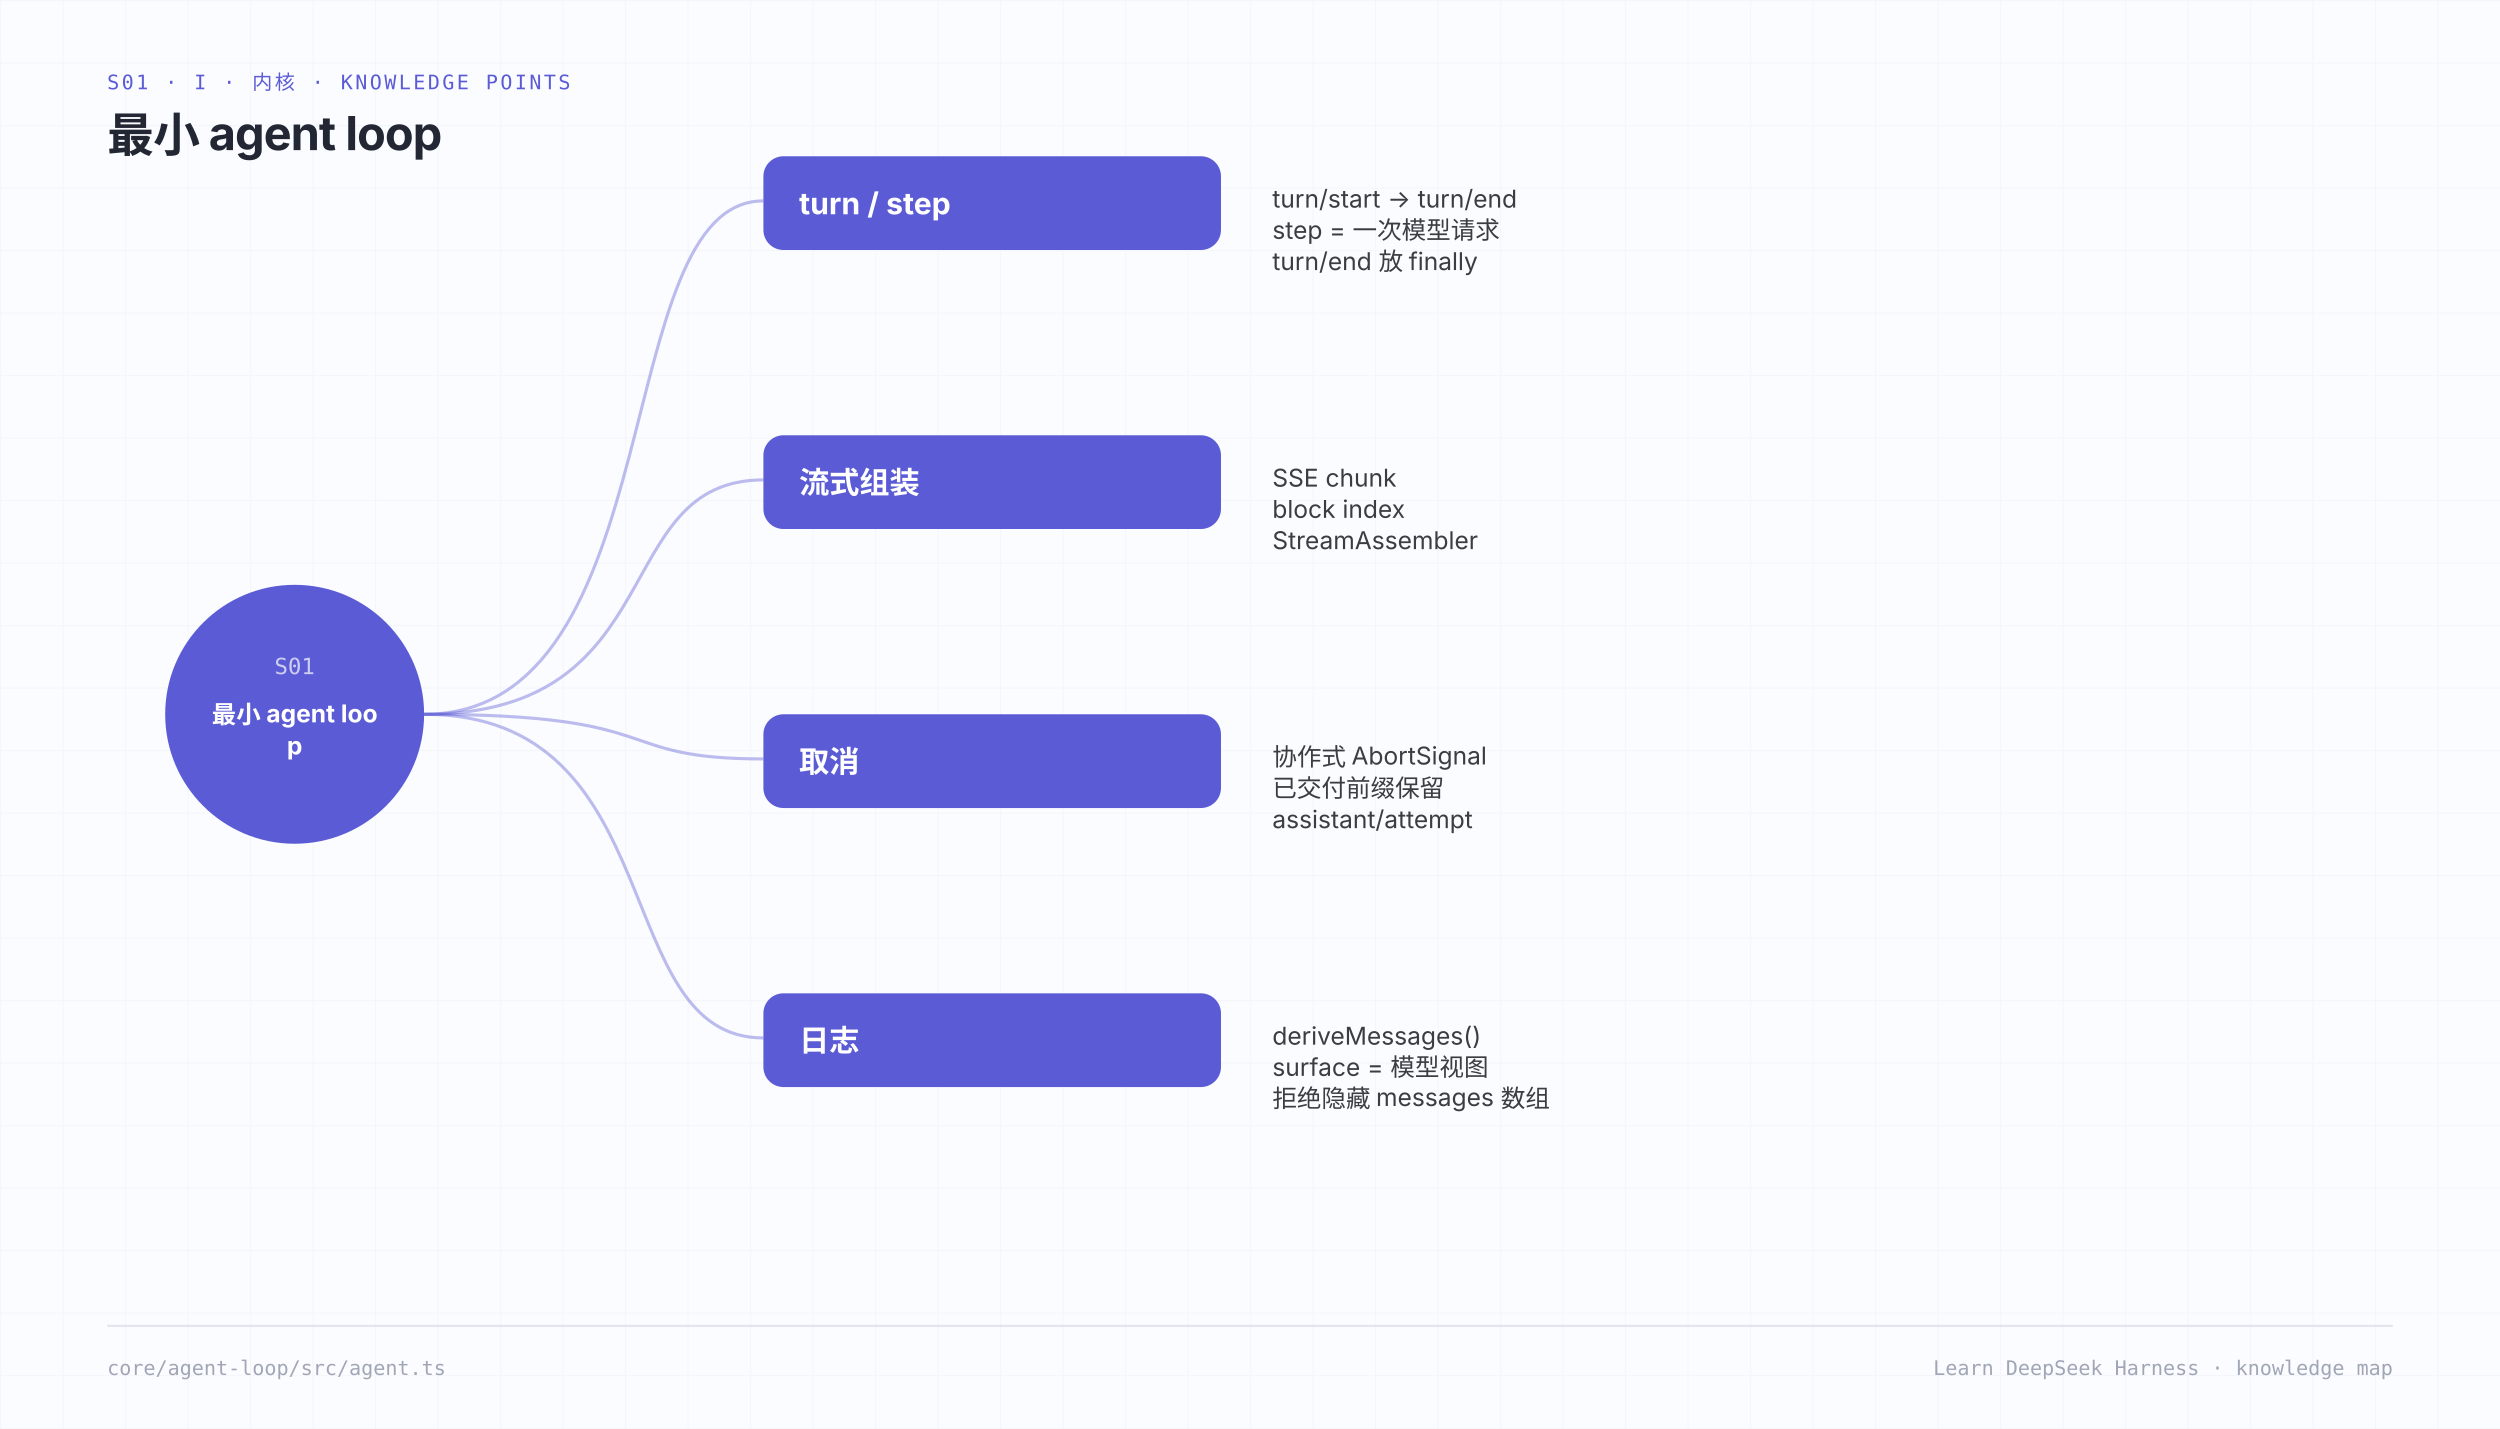
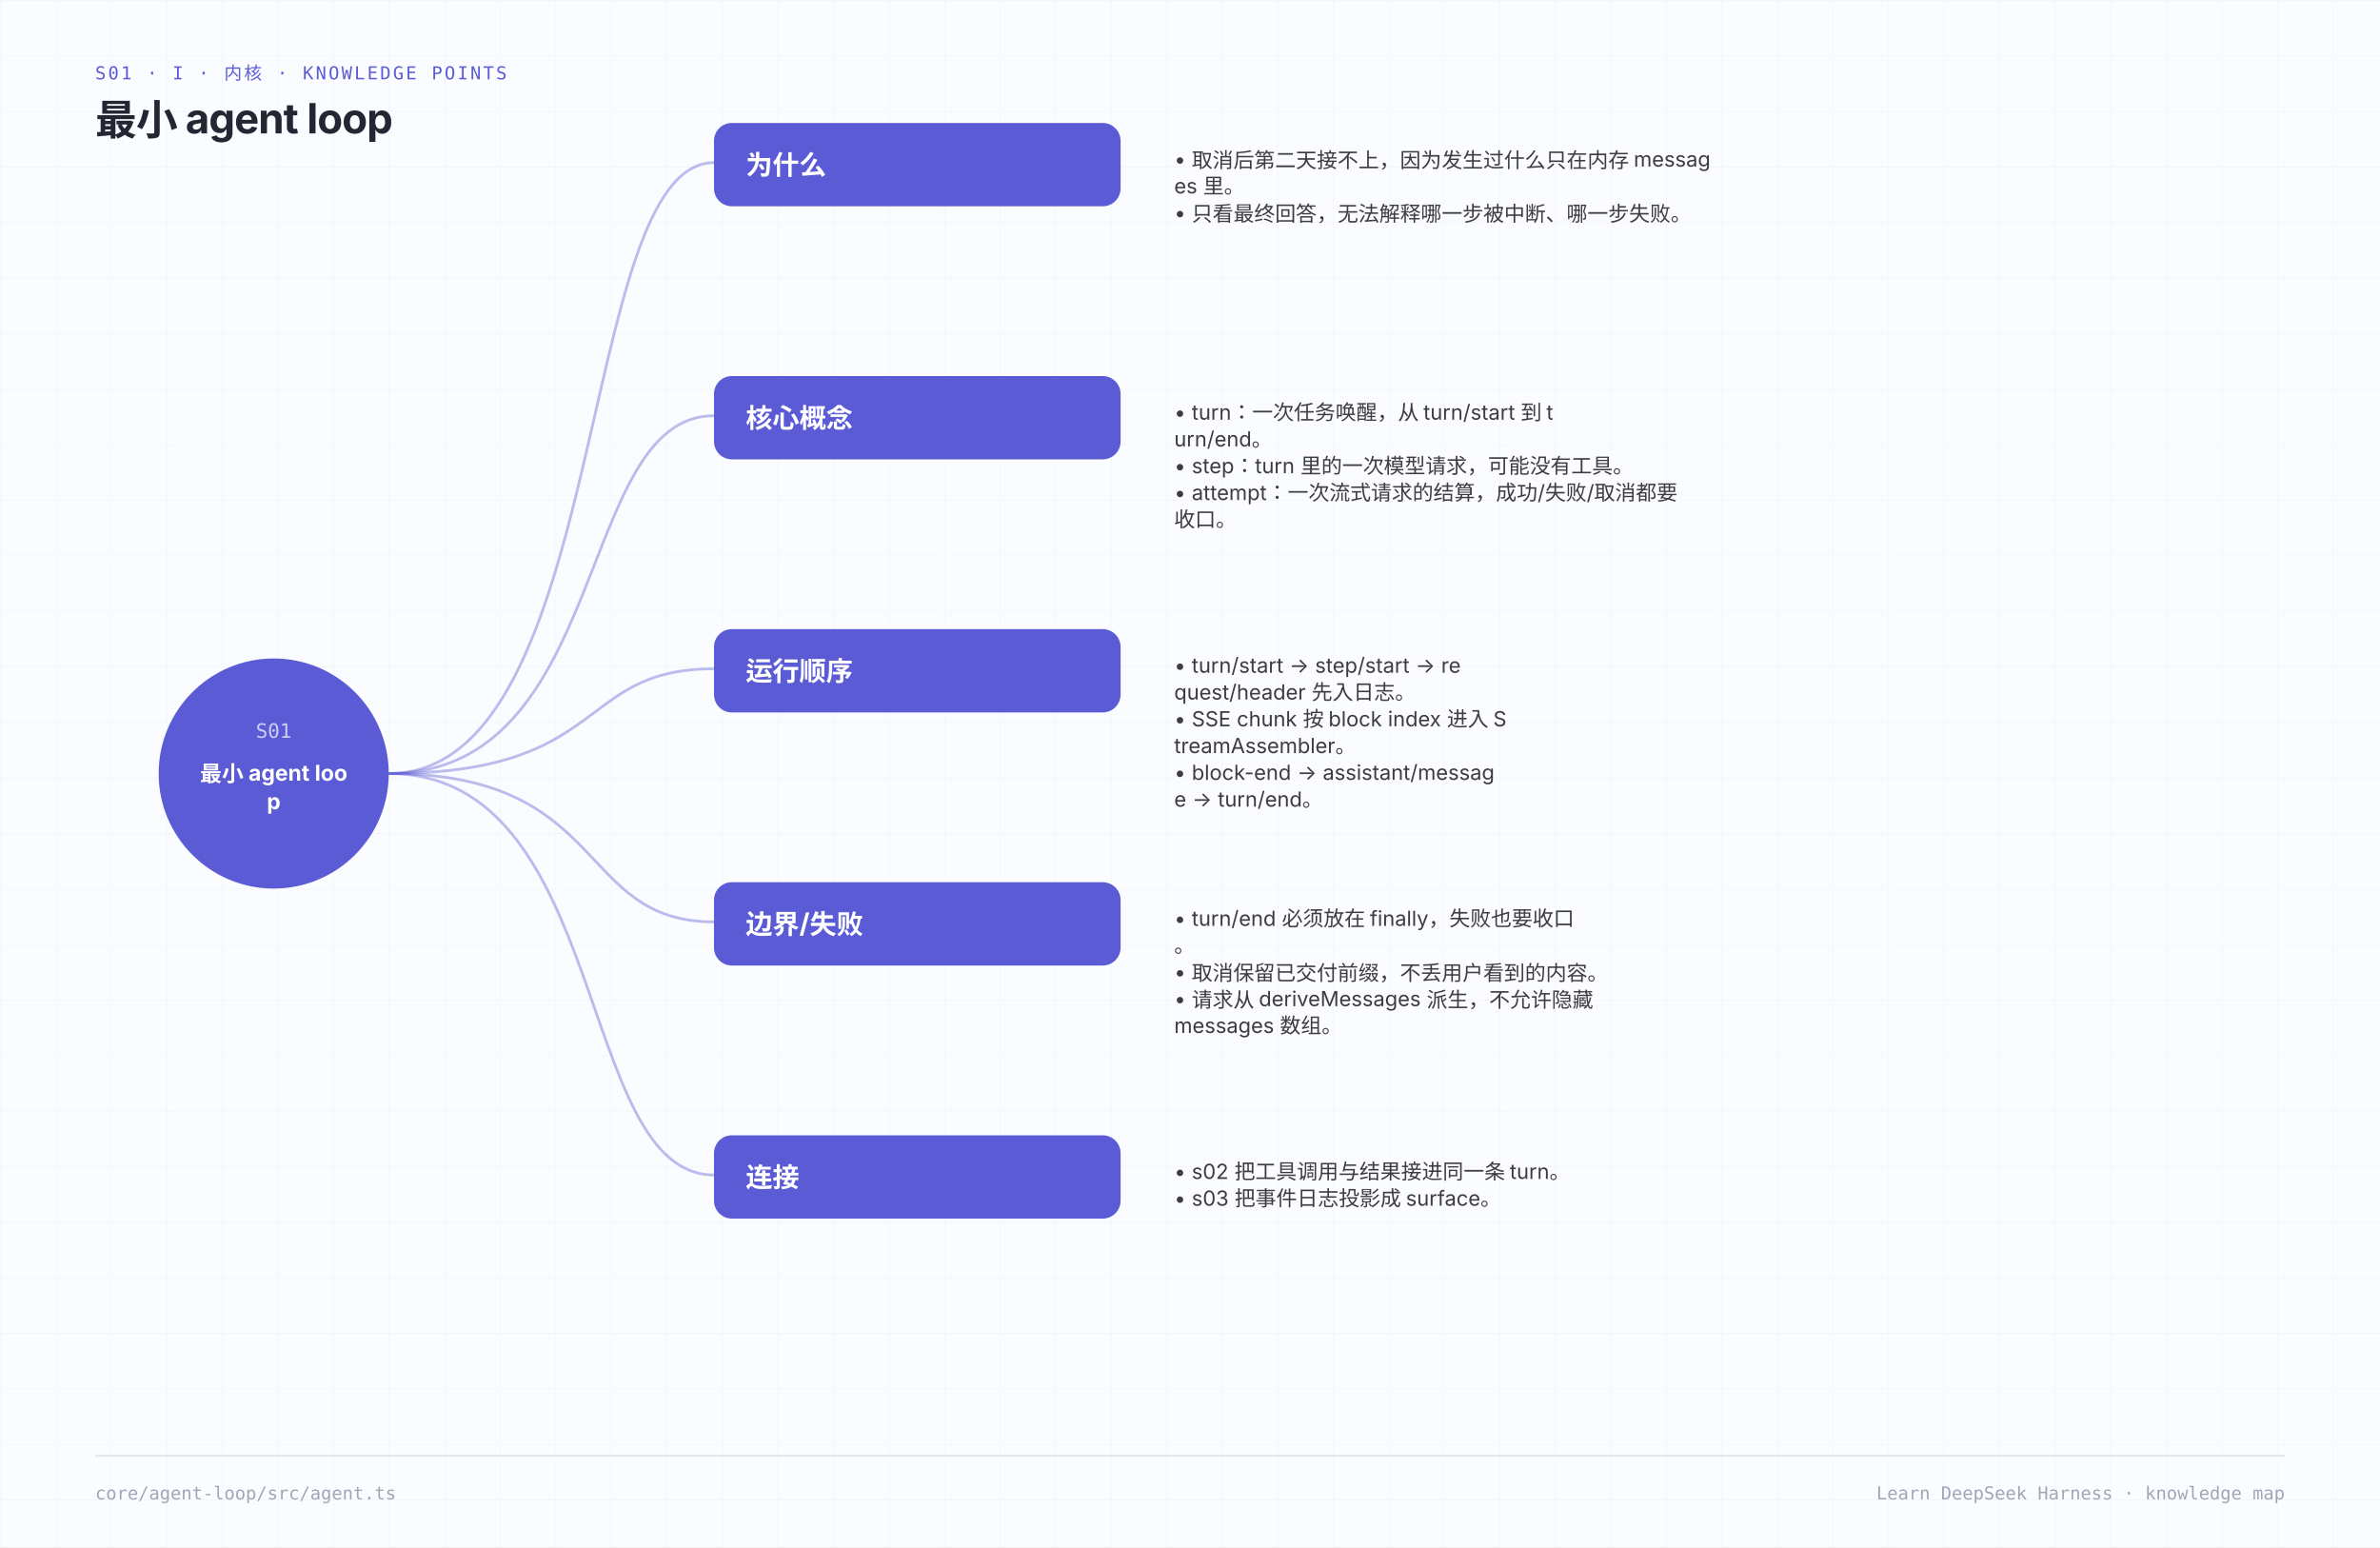
- <svg xmlns="http://www.w3.org/2000/svg" width="1120" height="640" viewBox="0 0 1120 640" role="img" aria-labelledby="title">
+ <svg xmlns="http://www.w3.org/2000/svg" width="1200" height="780" viewBox="0 0 1200 780" role="img" aria-labelledby="title">
  <defs>
    <pattern id="g" width="28" height="28" patternUnits="userSpaceOnUse">
      <path d="M28 0H0V28" fill="none" stroke="#303a63" stroke-opacity=".035" />
    </pattern>
  </defs>
-   <rect width="1120" height="640" fill="#fbfcff" />
-   <rect width="1120" height="640" fill="url(#g)" />
+   <rect width="1200" height="780" fill="#fbfcff" />
+   <rect width="1200" height="780" fill="url(#g)" />
  <text x="48" y="40" font-size="9" letter-spacing=".12em" fill="#5b5bd6" font-family="SFMono-Regular,Consolas,monospace">S01 · I · 内核 · KNOWLEDGE POINTS</text>
  <text x="48" y="68" font-size="21" font-weight="750" fill="#222733" letter-spacing="-.02em" font-family="-apple-system,BlinkMacSystemFont,'Segoe UI','Noto Sans SC',sans-serif">最小 agent loop</text>
-   <circle cx="132" cy="320" r="58" fill="#5b5bd6" />
-   <text x="132" y="302" text-anchor="middle" font-size="10" fill="rgba(255,255,255,.7)" font-family="SFMono-Regular,Consolas,monospace">S01</text>
-   <text x="132" y="324" font-size="11" font-weight="700" fill="#fff" text-anchor="middle" font-family="-apple-system,BlinkMacSystemFont,'Segoe UI','Noto Sans SC',sans-serif">最小 agent loo</text>
-   <text x="132" y="338" font-size="11" font-weight="700" fill="#fff" text-anchor="middle" font-family="-apple-system,BlinkMacSystemFont,'Segoe UI','Noto Sans SC',sans-serif">p</text>
-   <path d="M190 320 C302 320 272 90 342 90" fill="none" stroke="#5b5bd6" stroke-opacity=".4" stroke-width="1.4" />
-   <rect x="342" y="70" width="205" height="42" rx="9" fill="#5b5bd6" />
-   <text x="358" y="96" font-size="13.5" font-weight="700" fill="#fff" font-family="-apple-system,BlinkMacSystemFont,'Segoe UI','Noto Sans SC',sans-serif">turn / step</text>
-   <text x="570" y="93" font-size="11" font-weight="400" fill="#3c3c43" text-anchor="start" font-family="-apple-system,BlinkMacSystemFont,'Segoe UI','Noto Sans SC',sans-serif">turn/start → turn/end</text>
-   <text x="570" y="107" font-size="11" font-weight="400" fill="#3c3c43" text-anchor="start" font-family="-apple-system,BlinkMacSystemFont,'Segoe UI','Noto Sans SC',sans-serif">step = 一次模型请求</text>
-   <text x="570" y="121" font-size="11" font-weight="400" fill="#3c3c43" text-anchor="start" font-family="-apple-system,BlinkMacSystemFont,'Segoe UI','Noto Sans SC',sans-serif">turn/end 放 finally</text>
-   <path d="M190 320 C302 320 272 215 342 215" fill="none" stroke="#5b5bd6" stroke-opacity=".4" stroke-width="1.4" />
-   <rect x="342" y="195" width="205" height="42" rx="9" fill="#5b5bd6" />
-   <text x="358" y="221" font-size="13.5" font-weight="700" fill="#fff" font-family="-apple-system,BlinkMacSystemFont,'Segoe UI','Noto Sans SC',sans-serif">流式组装</text>
-   <text x="570" y="218" font-size="11" font-weight="400" fill="#3c3c43" text-anchor="start" font-family="-apple-system,BlinkMacSystemFont,'Segoe UI','Noto Sans SC',sans-serif">SSE chunk</text>
-   <text x="570" y="232" font-size="11" font-weight="400" fill="#3c3c43" text-anchor="start" font-family="-apple-system,BlinkMacSystemFont,'Segoe UI','Noto Sans SC',sans-serif">block index</text>
-   <text x="570" y="246" font-size="11" font-weight="400" fill="#3c3c43" text-anchor="start" font-family="-apple-system,BlinkMacSystemFont,'Segoe UI','Noto Sans SC',sans-serif">StreamAssembler</text>
-   <path d="M190 320 C302 320 272 340 342 340" fill="none" stroke="#5b5bd6" stroke-opacity=".4" stroke-width="1.4" />
-   <rect x="342" y="320" width="205" height="42" rx="9" fill="#5b5bd6" />
-   <text x="358" y="346" font-size="13.5" font-weight="700" fill="#fff" font-family="-apple-system,BlinkMacSystemFont,'Segoe UI','Noto Sans SC',sans-serif">取消</text>
-   <text x="570" y="343" font-size="11" font-weight="400" fill="#3c3c43" text-anchor="start" font-family="-apple-system,BlinkMacSystemFont,'Segoe UI','Noto Sans SC',sans-serif">协作式 AbortSignal</text>
-   <text x="570" y="357" font-size="11" font-weight="400" fill="#3c3c43" text-anchor="start" font-family="-apple-system,BlinkMacSystemFont,'Segoe UI','Noto Sans SC',sans-serif">已交付前缀保留</text>
-   <text x="570" y="371" font-size="11" font-weight="400" fill="#3c3c43" text-anchor="start" font-family="-apple-system,BlinkMacSystemFont,'Segoe UI','Noto Sans SC',sans-serif">assistant/attempt</text>
-   <path d="M190 320 C302 320 272 465 342 465" fill="none" stroke="#5b5bd6" stroke-opacity=".4" stroke-width="1.4" />
-   <rect x="342" y="445" width="205" height="42" rx="9" fill="#5b5bd6" />
-   <text x="358" y="471" font-size="13.5" font-weight="700" fill="#fff" font-family="-apple-system,BlinkMacSystemFont,'Segoe UI','Noto Sans SC',sans-serif">日志</text>
-   <text x="570" y="468" font-size="11" font-weight="400" fill="#3c3c43" text-anchor="start" font-family="-apple-system,BlinkMacSystemFont,'Segoe UI','Noto Sans SC',sans-serif">deriveMessages()</text>
-   <text x="570" y="482" font-size="11" font-weight="400" fill="#3c3c43" text-anchor="start" font-family="-apple-system,BlinkMacSystemFont,'Segoe UI','Noto Sans SC',sans-serif">surface = 模型视图</text>
-   <text x="570" y="496" font-size="11" font-weight="400" fill="#3c3c43" text-anchor="start" font-family="-apple-system,BlinkMacSystemFont,'Segoe UI','Noto Sans SC',sans-serif">拒绝隐藏 messages 数组</text>
-   <line x1="48" y1="594" x2="1072" y2="594" stroke="#e3e6ef" />
-   <text x="48" y="616" font-size="9" fill="#a0a6b6" font-family="SFMono-Regular,Consolas,monospace">core/agent-loop/src/agent.ts</text>
-   <text x="1072" y="616" text-anchor="end" font-size="9" fill="#a0a6b6" font-family="SFMono-Regular,Consolas,monospace">Learn DeepSeek Harness · knowledge map</text>
+   <circle cx="138" cy="390" r="58" fill="#5b5bd6" />
+   <text x="138" y="372" text-anchor="middle" font-size="10" fill="rgba(255,255,255,.7)" font-family="SFMono-Regular,Consolas,monospace">S01</text>
+   <text x="138" y="394" font-size="11" font-weight="700" fill="#fff" text-anchor="middle" font-family="-apple-system,BlinkMacSystemFont,'Segoe UI','Noto Sans SC',sans-serif">最小 agent loo</text>
+   <text x="138" y="408" font-size="11" font-weight="700" fill="#fff" text-anchor="middle" font-family="-apple-system,BlinkMacSystemFont,'Segoe UI','Noto Sans SC',sans-serif">p</text>
+   <path d="M196 390 C308 390 290 82 360 82" fill="none" stroke="#5b5bd6" stroke-opacity=".4" stroke-width="1.4" />
+   <rect x="360" y="62" width="205" height="42" rx="9" fill="#5b5bd6" />
+   <text x="376" y="88" font-size="13.5" font-weight="700" fill="#fff" font-family="-apple-system,BlinkMacSystemFont,'Segoe UI','Noto Sans SC',sans-serif">为什么</text>
+   <text x="592" y="84" font-size="10.5" font-weight="400" fill="#3c3c43" text-anchor="start" font-family="-apple-system,BlinkMacSystemFont,'Segoe UI','Noto Sans SC',sans-serif">• 取消后第二天接不上，因为发生过什么只在内存 messag</text>
+   <text x="592" y="97.5" font-size="10.5" font-weight="400" fill="#3c3c43" text-anchor="start" font-family="-apple-system,BlinkMacSystemFont,'Segoe UI','Noto Sans SC',sans-serif">  es 里。</text>
+   <text x="592" y="111" font-size="10.5" font-weight="400" fill="#3c3c43" text-anchor="start" font-family="-apple-system,BlinkMacSystemFont,'Segoe UI','Noto Sans SC',sans-serif">• 只看最终回答，无法解释哪一步被中断、哪一步失败。</text>
+   <path d="M196 390 C308 390 290 209.6 360 209.6" fill="none" stroke="#5b5bd6" stroke-opacity=".4" stroke-width="1.4" />
+   <rect x="360" y="189.6" width="205" height="42" rx="9" fill="#5b5bd6" />
+   <text x="376" y="215.6" font-size="13.5" font-weight="700" fill="#fff" font-family="-apple-system,BlinkMacSystemFont,'Segoe UI','Noto Sans SC',sans-serif">核心概念</text>
+   <text x="592" y="211.6" font-size="10.5" font-weight="400" fill="#3c3c43" text-anchor="start" font-family="-apple-system,BlinkMacSystemFont,'Segoe UI','Noto Sans SC',sans-serif">• turn：一次任务唤醒，从 turn/start 到 t</text>
+   <text x="592" y="225.1" font-size="10.5" font-weight="400" fill="#3c3c43" text-anchor="start" font-family="-apple-system,BlinkMacSystemFont,'Segoe UI','Noto Sans SC',sans-serif">  urn/end。</text>
+   <text x="592" y="238.6" font-size="10.5" font-weight="400" fill="#3c3c43" text-anchor="start" font-family="-apple-system,BlinkMacSystemFont,'Segoe UI','Noto Sans SC',sans-serif">• step：turn 里的一次模型请求，可能没有工具。</text>
+   <text x="592" y="252.1" font-size="10.5" font-weight="400" fill="#3c3c43" text-anchor="start" font-family="-apple-system,BlinkMacSystemFont,'Segoe UI','Noto Sans SC',sans-serif">• attempt：一次流式请求的结算，成功/失败/取消都要</text>
+   <text x="592" y="265.6" font-size="10.5" font-weight="400" fill="#3c3c43" text-anchor="start" font-family="-apple-system,BlinkMacSystemFont,'Segoe UI','Noto Sans SC',sans-serif">  收口。</text>
+   <path d="M196 390 C308 390 290 337.2 360 337.2" fill="none" stroke="#5b5bd6" stroke-opacity=".4" stroke-width="1.4" />
+   <rect x="360" y="317.2" width="205" height="42" rx="9" fill="#5b5bd6" />
+   <text x="376" y="343.2" font-size="13.5" font-weight="700" fill="#fff" font-family="-apple-system,BlinkMacSystemFont,'Segoe UI','Noto Sans SC',sans-serif">运行顺序</text>
+   <text x="592" y="339.2" font-size="10.5" font-weight="400" fill="#3c3c43" text-anchor="start" font-family="-apple-system,BlinkMacSystemFont,'Segoe UI','Noto Sans SC',sans-serif">• turn/start → step/start → re</text>
+   <text x="592" y="352.7" font-size="10.5" font-weight="400" fill="#3c3c43" text-anchor="start" font-family="-apple-system,BlinkMacSystemFont,'Segoe UI','Noto Sans SC',sans-serif">  quest/header 先入日志。</text>
+   <text x="592" y="366.2" font-size="10.5" font-weight="400" fill="#3c3c43" text-anchor="start" font-family="-apple-system,BlinkMacSystemFont,'Segoe UI','Noto Sans SC',sans-serif">• SSE chunk 按 block index 进入 S</text>
+   <text x="592" y="379.7" font-size="10.5" font-weight="400" fill="#3c3c43" text-anchor="start" font-family="-apple-system,BlinkMacSystemFont,'Segoe UI','Noto Sans SC',sans-serif">  treamAssembler。</text>
+   <text x="592" y="393.2" font-size="10.5" font-weight="400" fill="#3c3c43" text-anchor="start" font-family="-apple-system,BlinkMacSystemFont,'Segoe UI','Noto Sans SC',sans-serif">• block-end → assistant/messag</text>
+   <text x="592" y="406.7" font-size="10.5" font-weight="400" fill="#3c3c43" text-anchor="start" font-family="-apple-system,BlinkMacSystemFont,'Segoe UI','Noto Sans SC',sans-serif">  e → turn/end。</text>
+   <path d="M196 390 C308 390 290 464.8 360 464.8" fill="none" stroke="#5b5bd6" stroke-opacity=".4" stroke-width="1.4" />
+   <rect x="360" y="444.8" width="205" height="42" rx="9" fill="#5b5bd6" />
+   <text x="376" y="470.8" font-size="13.5" font-weight="700" fill="#fff" font-family="-apple-system,BlinkMacSystemFont,'Segoe UI','Noto Sans SC',sans-serif">边界/失败</text>
+   <text x="592" y="466.8" font-size="10.5" font-weight="400" fill="#3c3c43" text-anchor="start" font-family="-apple-system,BlinkMacSystemFont,'Segoe UI','Noto Sans SC',sans-serif">• turn/end 必须放在 finally，失败也要收口</text>
+   <text x="592" y="480.3" font-size="10.5" font-weight="400" fill="#3c3c43" text-anchor="start" font-family="-apple-system,BlinkMacSystemFont,'Segoe UI','Noto Sans SC',sans-serif">  。</text>
+   <text x="592" y="493.8" font-size="10.5" font-weight="400" fill="#3c3c43" text-anchor="start" font-family="-apple-system,BlinkMacSystemFont,'Segoe UI','Noto Sans SC',sans-serif">• 取消保留已交付前缀，不丢用户看到的内容。</text>
+   <text x="592" y="507.3" font-size="10.5" font-weight="400" fill="#3c3c43" text-anchor="start" font-family="-apple-system,BlinkMacSystemFont,'Segoe UI','Noto Sans SC',sans-serif">• 请求从 deriveMessages 派生，不允许隐藏 </text>
+   <text x="592" y="520.8" font-size="10.5" font-weight="400" fill="#3c3c43" text-anchor="start" font-family="-apple-system,BlinkMacSystemFont,'Segoe UI','Noto Sans SC',sans-serif">  messages 数组。</text>
+   <path d="M196 390 C308 390 290 592.4 360 592.4" fill="none" stroke="#5b5bd6" stroke-opacity=".4" stroke-width="1.4" />
+   <rect x="360" y="572.4" width="205" height="42" rx="9" fill="#5b5bd6" />
+   <text x="376" y="598.4" font-size="13.5" font-weight="700" fill="#fff" font-family="-apple-system,BlinkMacSystemFont,'Segoe UI','Noto Sans SC',sans-serif">连接</text>
+   <text x="592" y="594.4" font-size="10.5" font-weight="400" fill="#3c3c43" text-anchor="start" font-family="-apple-system,BlinkMacSystemFont,'Segoe UI','Noto Sans SC',sans-serif">• s02 把工具调用与结果接进同一条 turn。</text>
+   <text x="592" y="607.9" font-size="10.5" font-weight="400" fill="#3c3c43" text-anchor="start" font-family="-apple-system,BlinkMacSystemFont,'Segoe UI','Noto Sans SC',sans-serif">• s03 把事件日志投影成 surface。</text>
+   <line x1="48" y1="734" x2="1152" y2="734" stroke="#e3e6ef" />
+   <text x="48" y="756" font-size="9" fill="#a0a6b6" font-family="SFMono-Regular,Consolas,monospace">core/agent-loop/src/agent.ts</text>
+   <text x="1152" y="756" text-anchor="end" font-size="9" fill="#a0a6b6" font-family="SFMono-Regular,Consolas,monospace">Learn DeepSeek Harness · knowledge map</text>
</svg>
